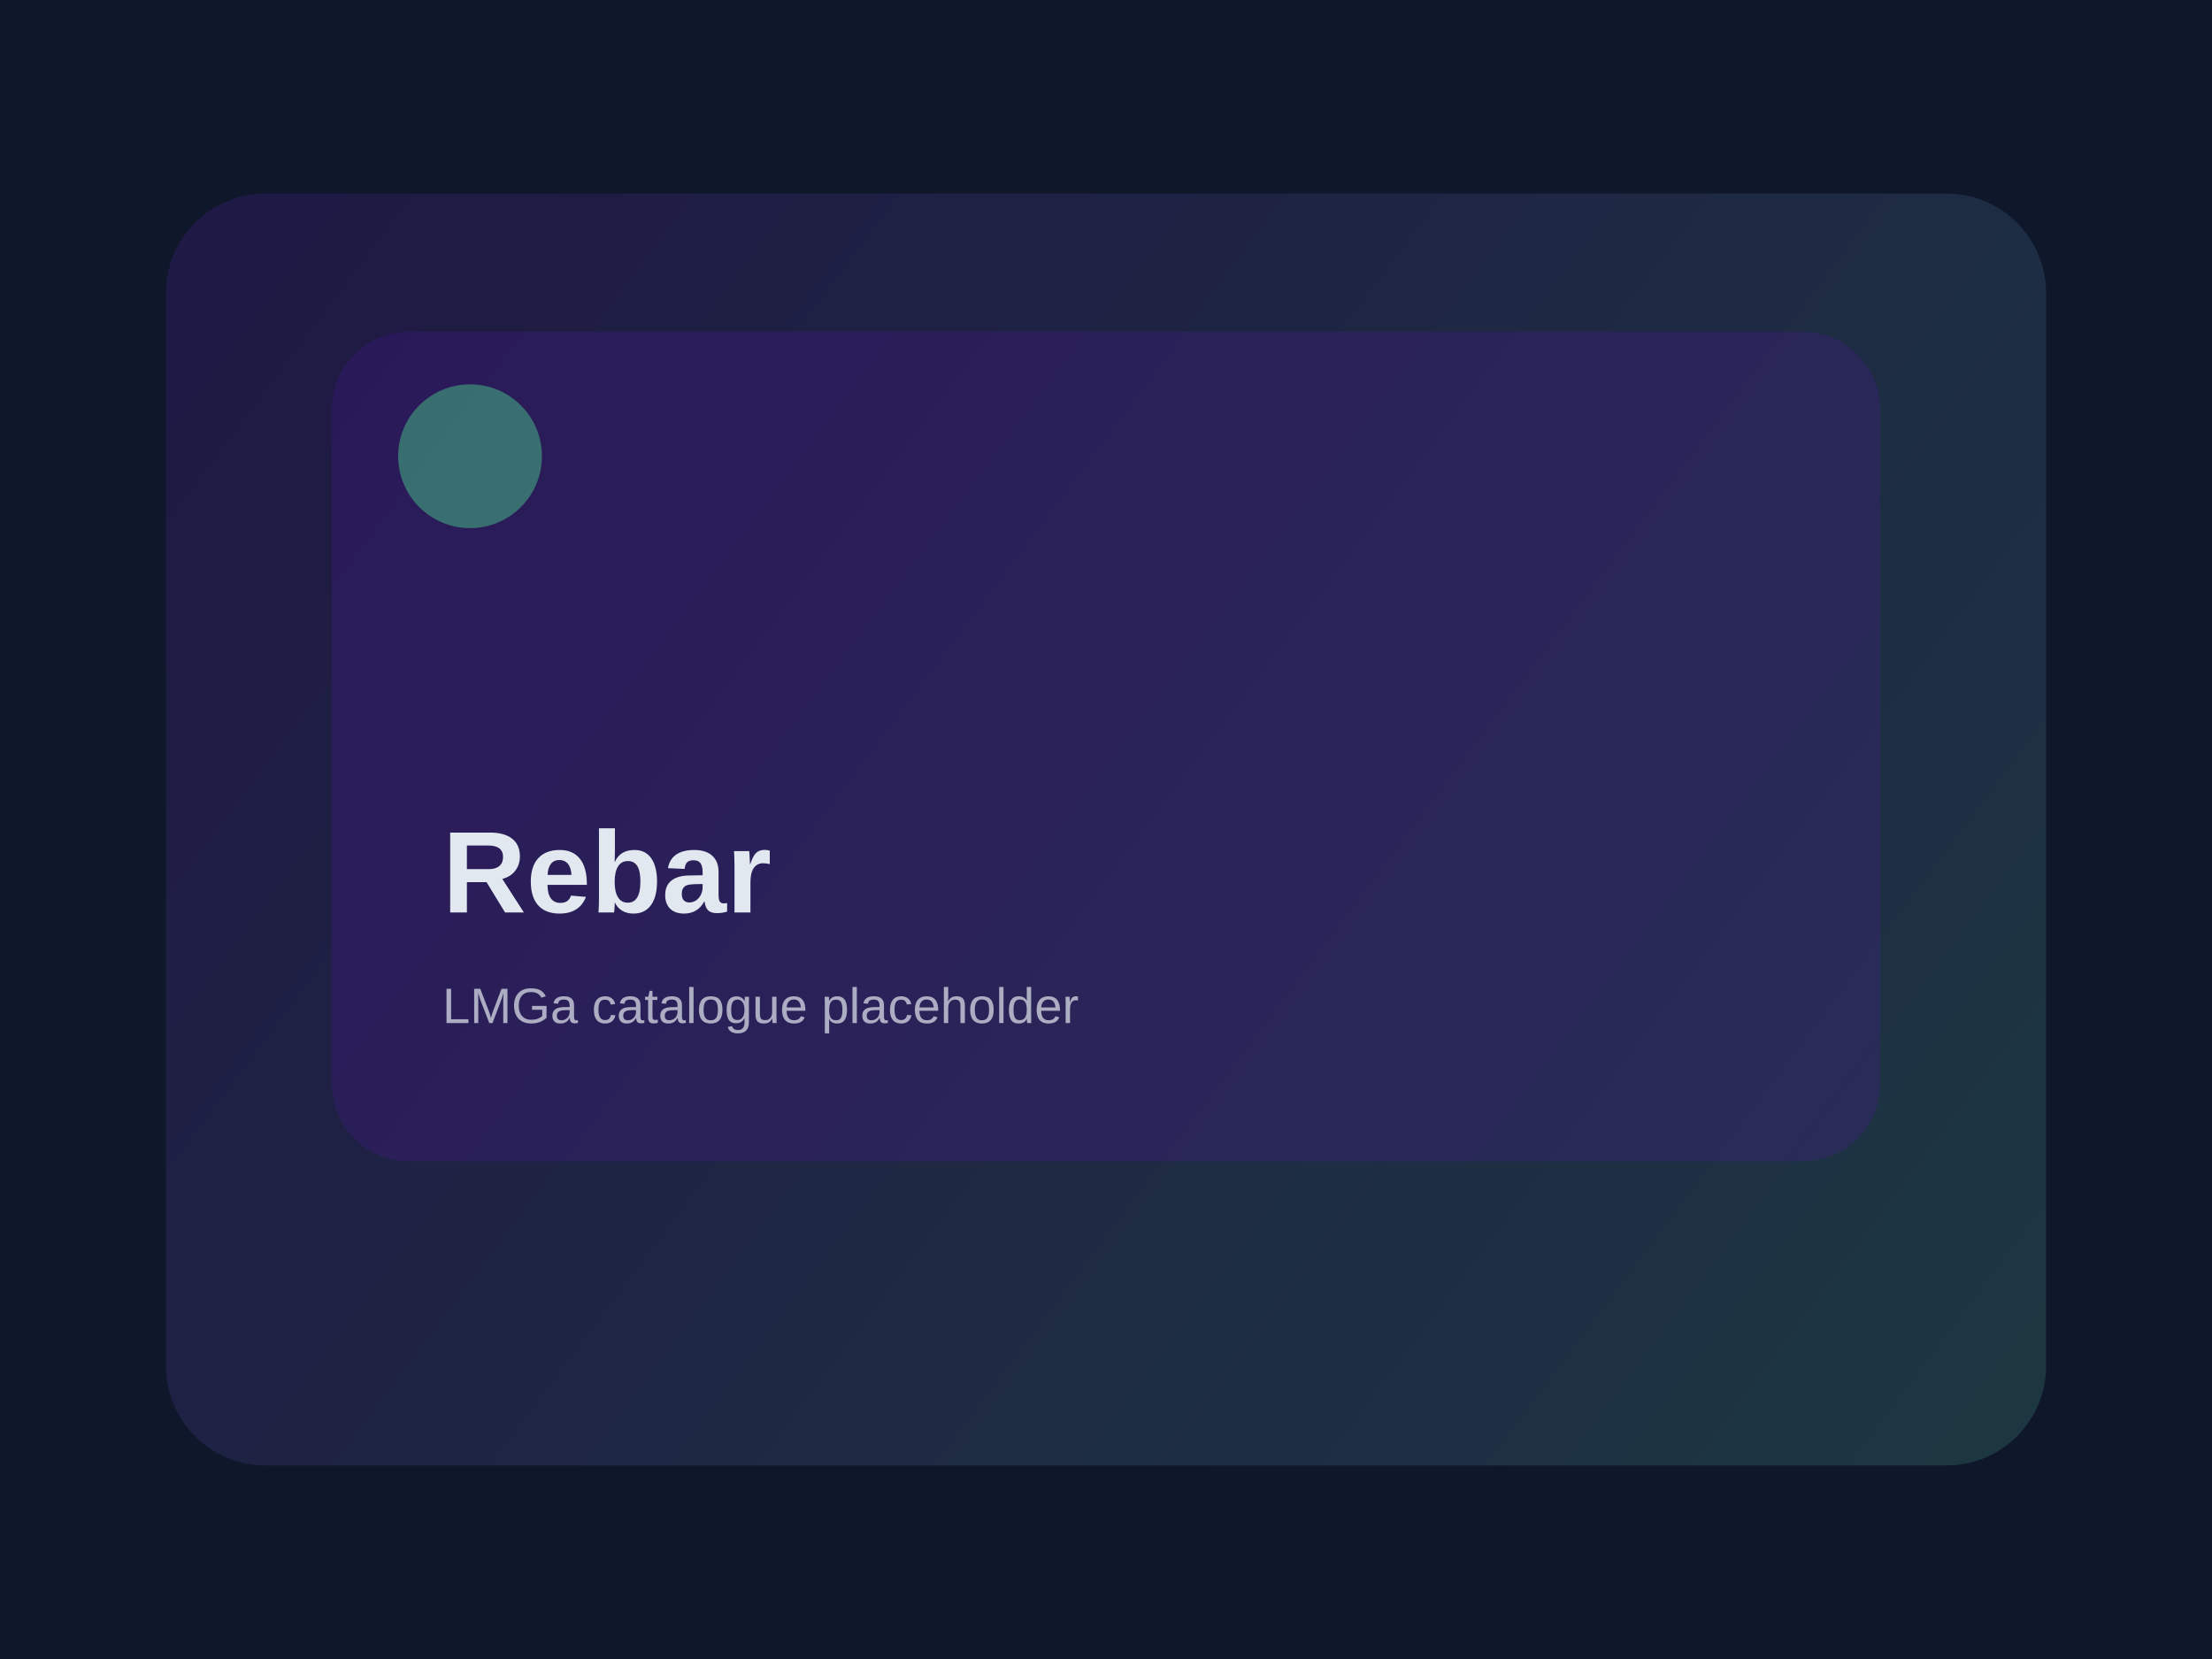
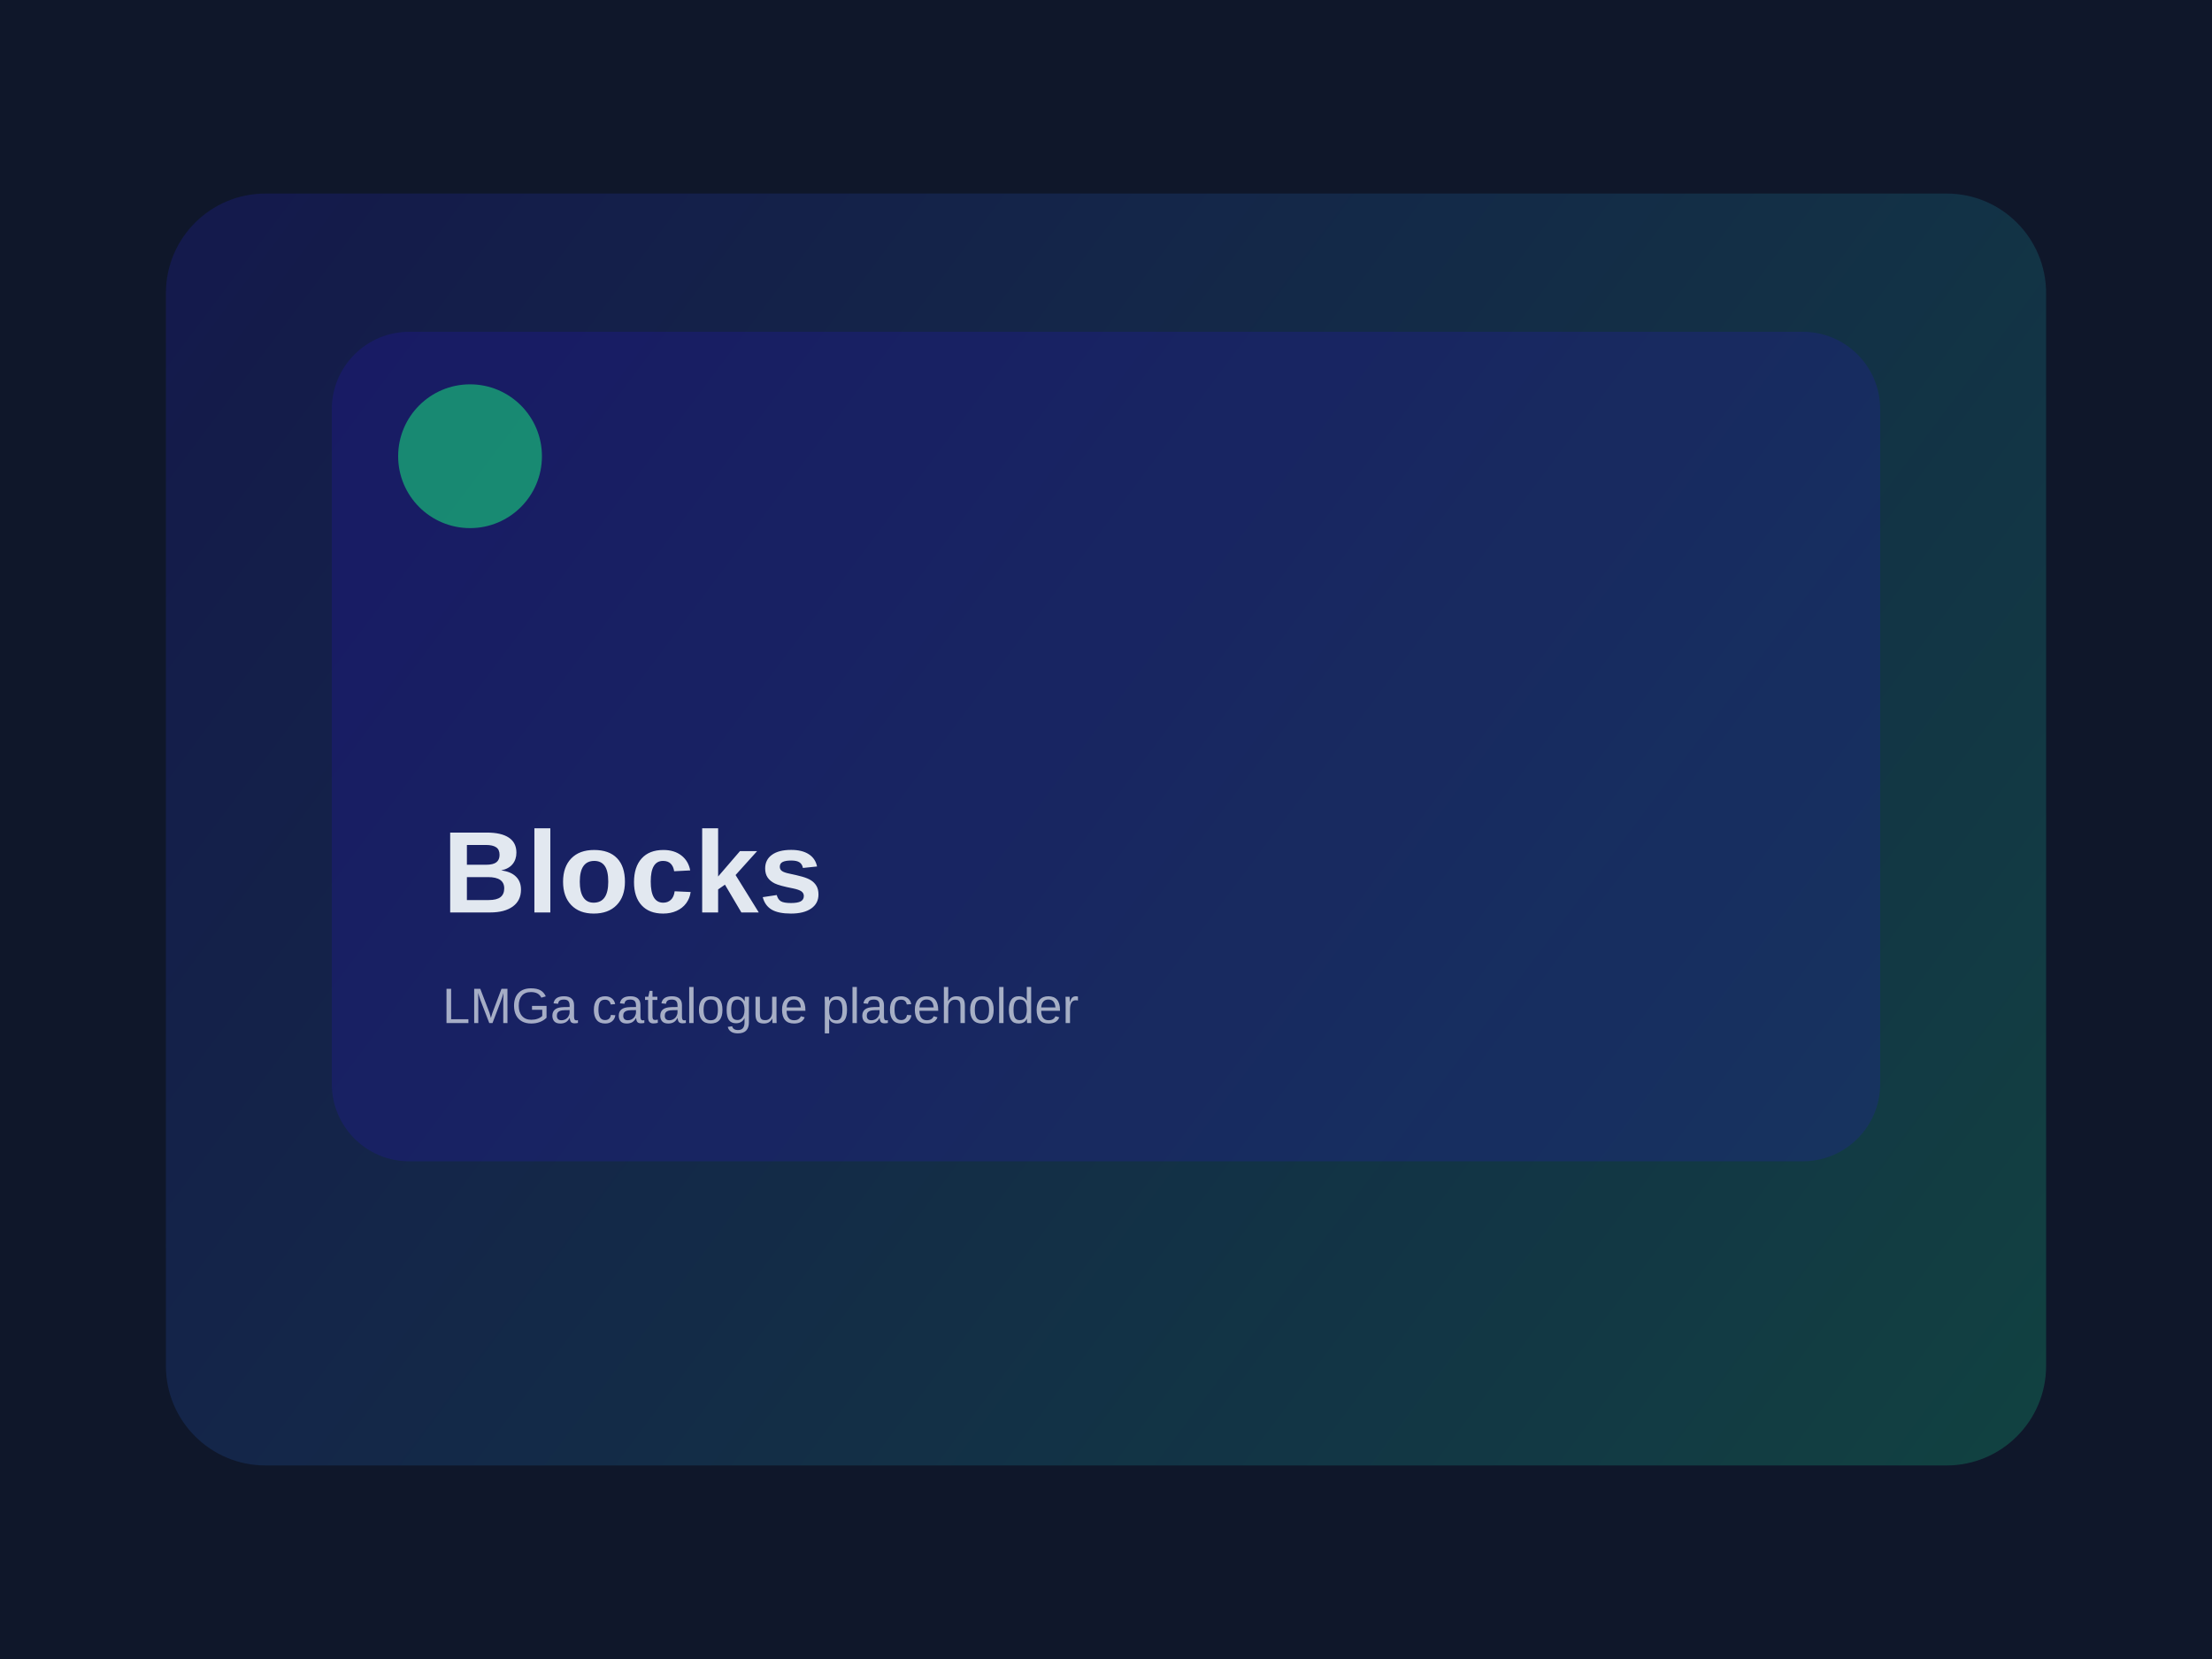
<svg xmlns="http://www.w3.org/2000/svg" width="800" height="600" viewBox="0 0 800 600" fill="none">
  <defs>
    <linearGradient id="g" x1="0" y1="0" x2="800" y2="600" gradientUnits="userSpaceOnUse">
-       <stop offset="0" stop-color="#6112b7" stop-opacity="0.55" />
-       <stop offset="1" stop-color="#42a77f" stop-opacity="0.75" />
+       <stop offset="0" stop-color="#2a12da" stop-opacity="0.55" />
+       <stop offset="1" stop-color="#17d27c" stop-opacity="0.75" />
    </linearGradient>
  </defs>
  <rect width="800" height="600" fill="#0f172a" />
  <rect x="60" y="70" width="680" height="460" rx="36" fill="url(#g)" opacity="0.35" />
-   <rect x="120" y="120" width="560" height="300" rx="28" fill="#6112b7" opacity="0.18" />
-   <circle cx="170" cy="165" r="26" fill="#42a77f" opacity="0.6" />
-   <text x="160" y="330" font-family="Arial, Helvetica, sans-serif" font-size="42" font-weight="700" fill="#e2e8f0">Rebar</text>
+   <rect x="120" y="120" width="560" height="300" rx="28" fill="#2a12da" opacity="0.18" />
+   <circle cx="170" cy="165" r="26" fill="#17d27c" opacity="0.6" />
+   <text x="160" y="330" font-family="Arial, Helvetica, sans-serif" font-size="42" font-weight="700" fill="#e2e8f0">Blocks</text>
  <text x="160" y="370" font-family="Arial, Helvetica, sans-serif" font-size="18" font-weight="500" fill="#e2e8f0" opacity="0.7">LMGa catalogue placeholder</text>
</svg>
